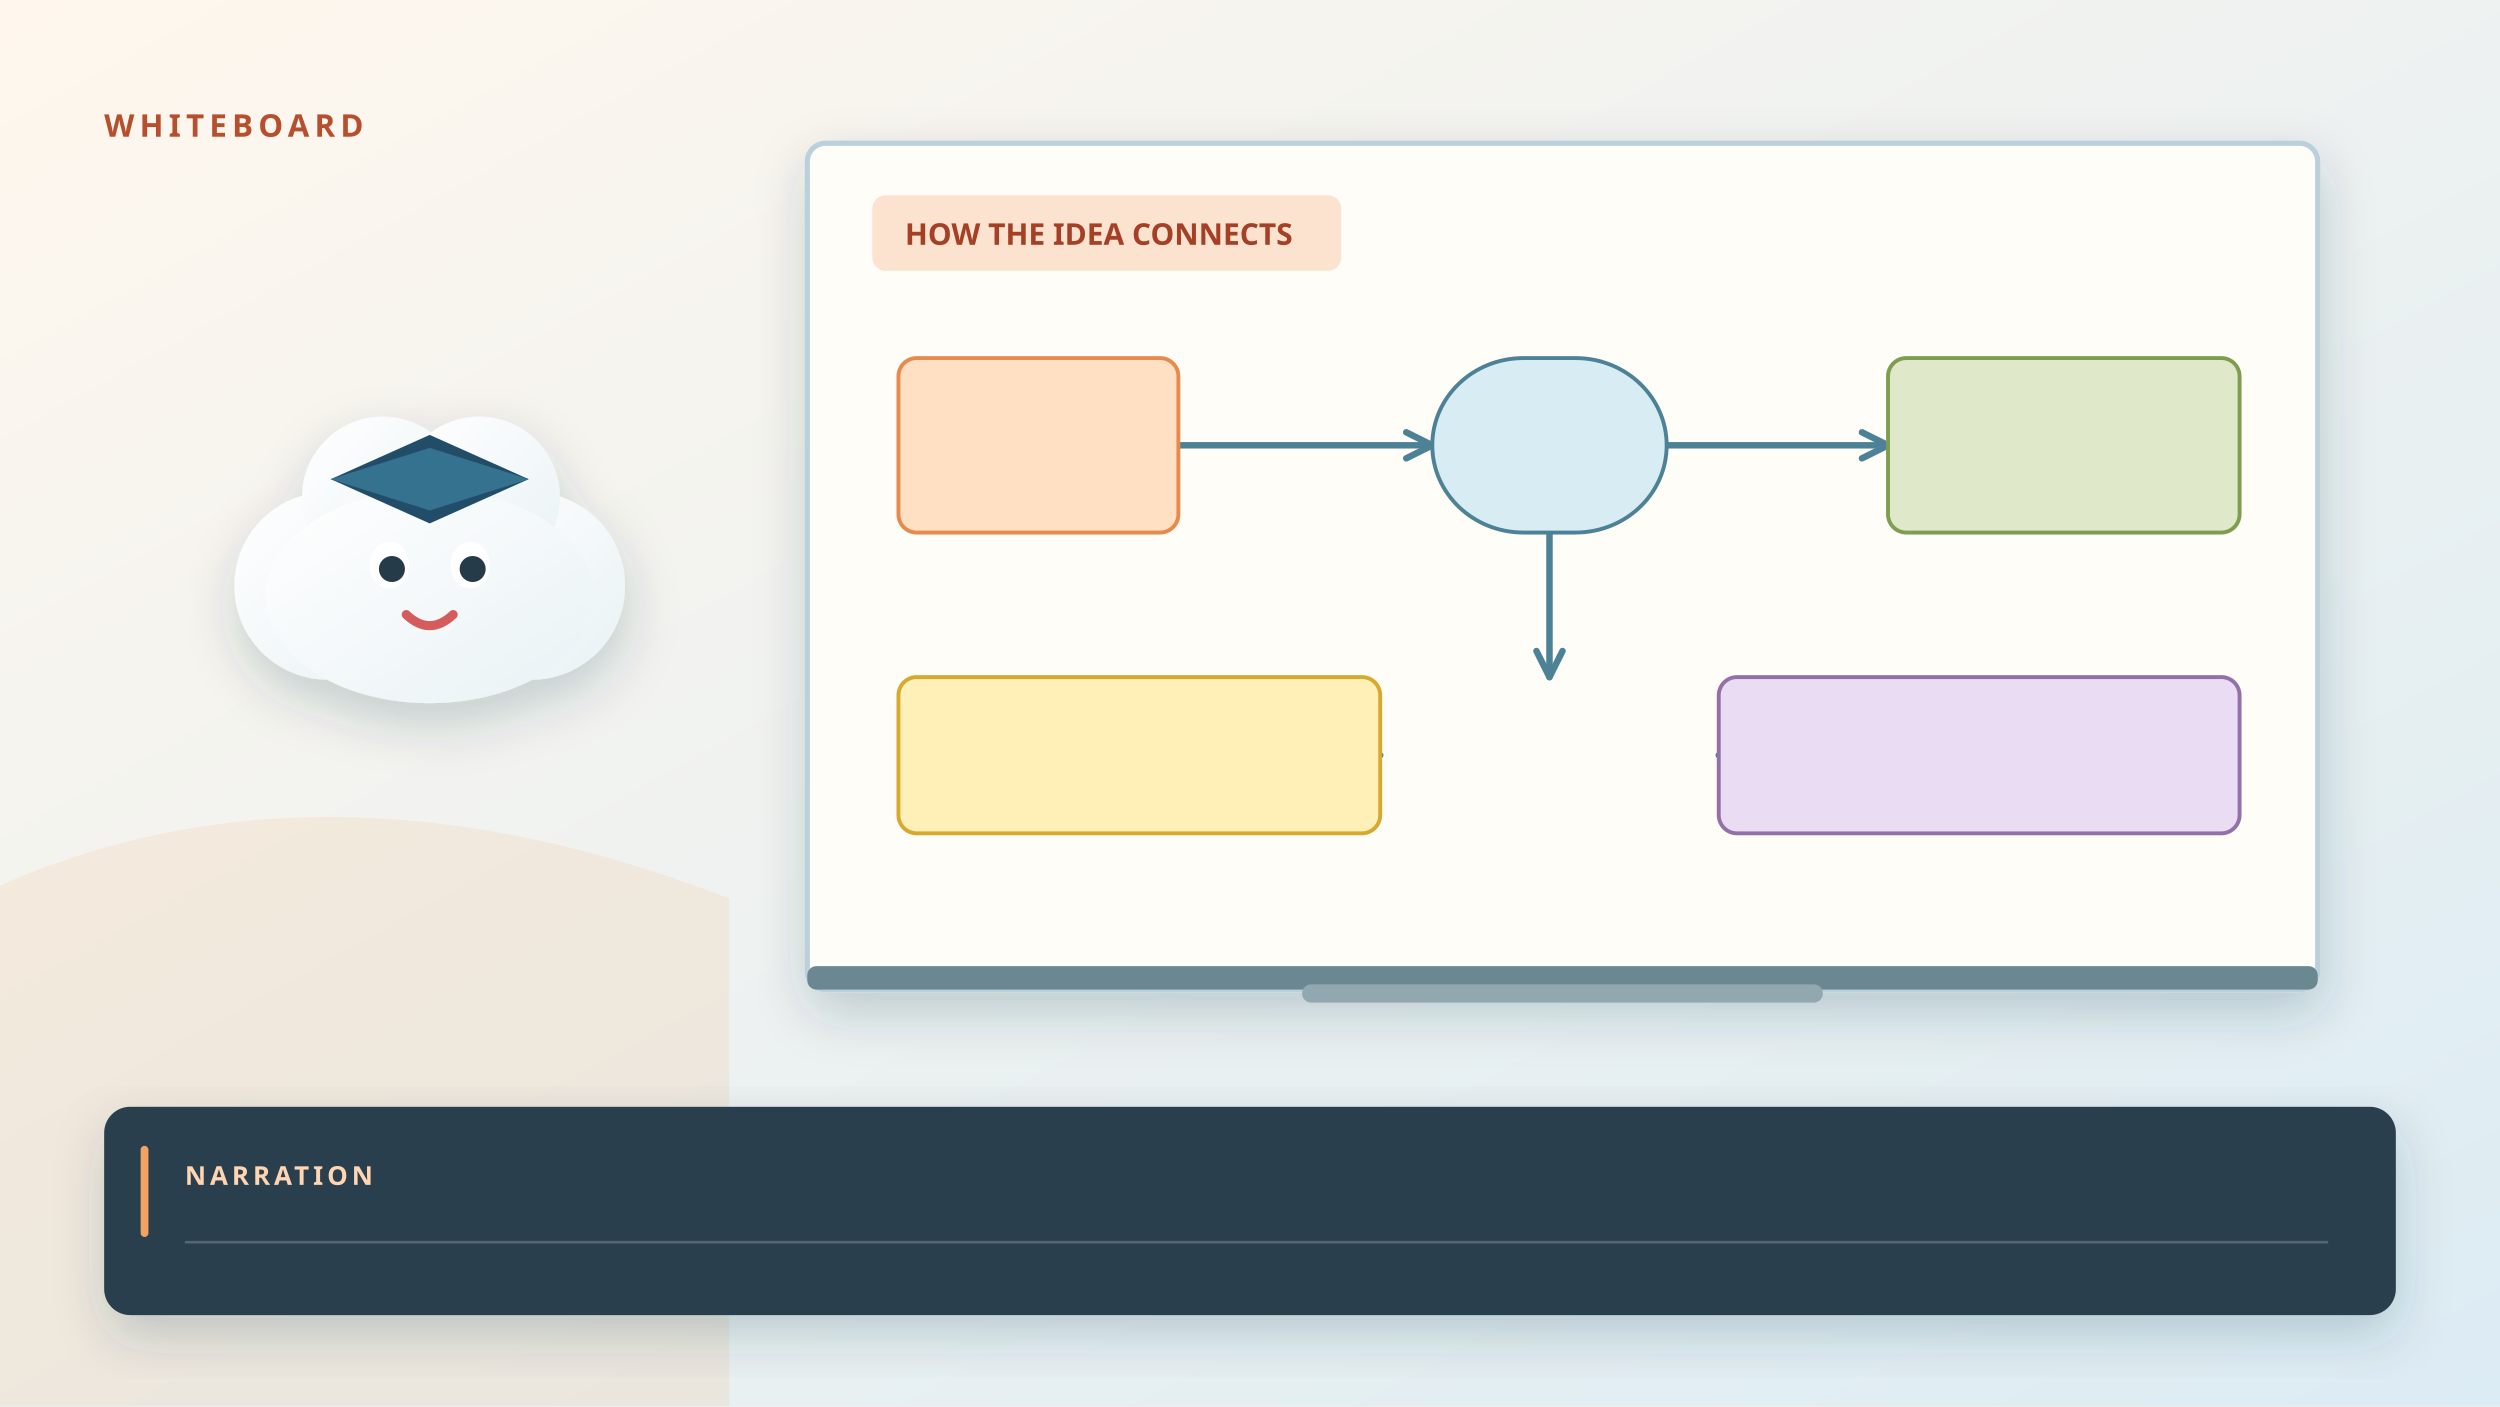
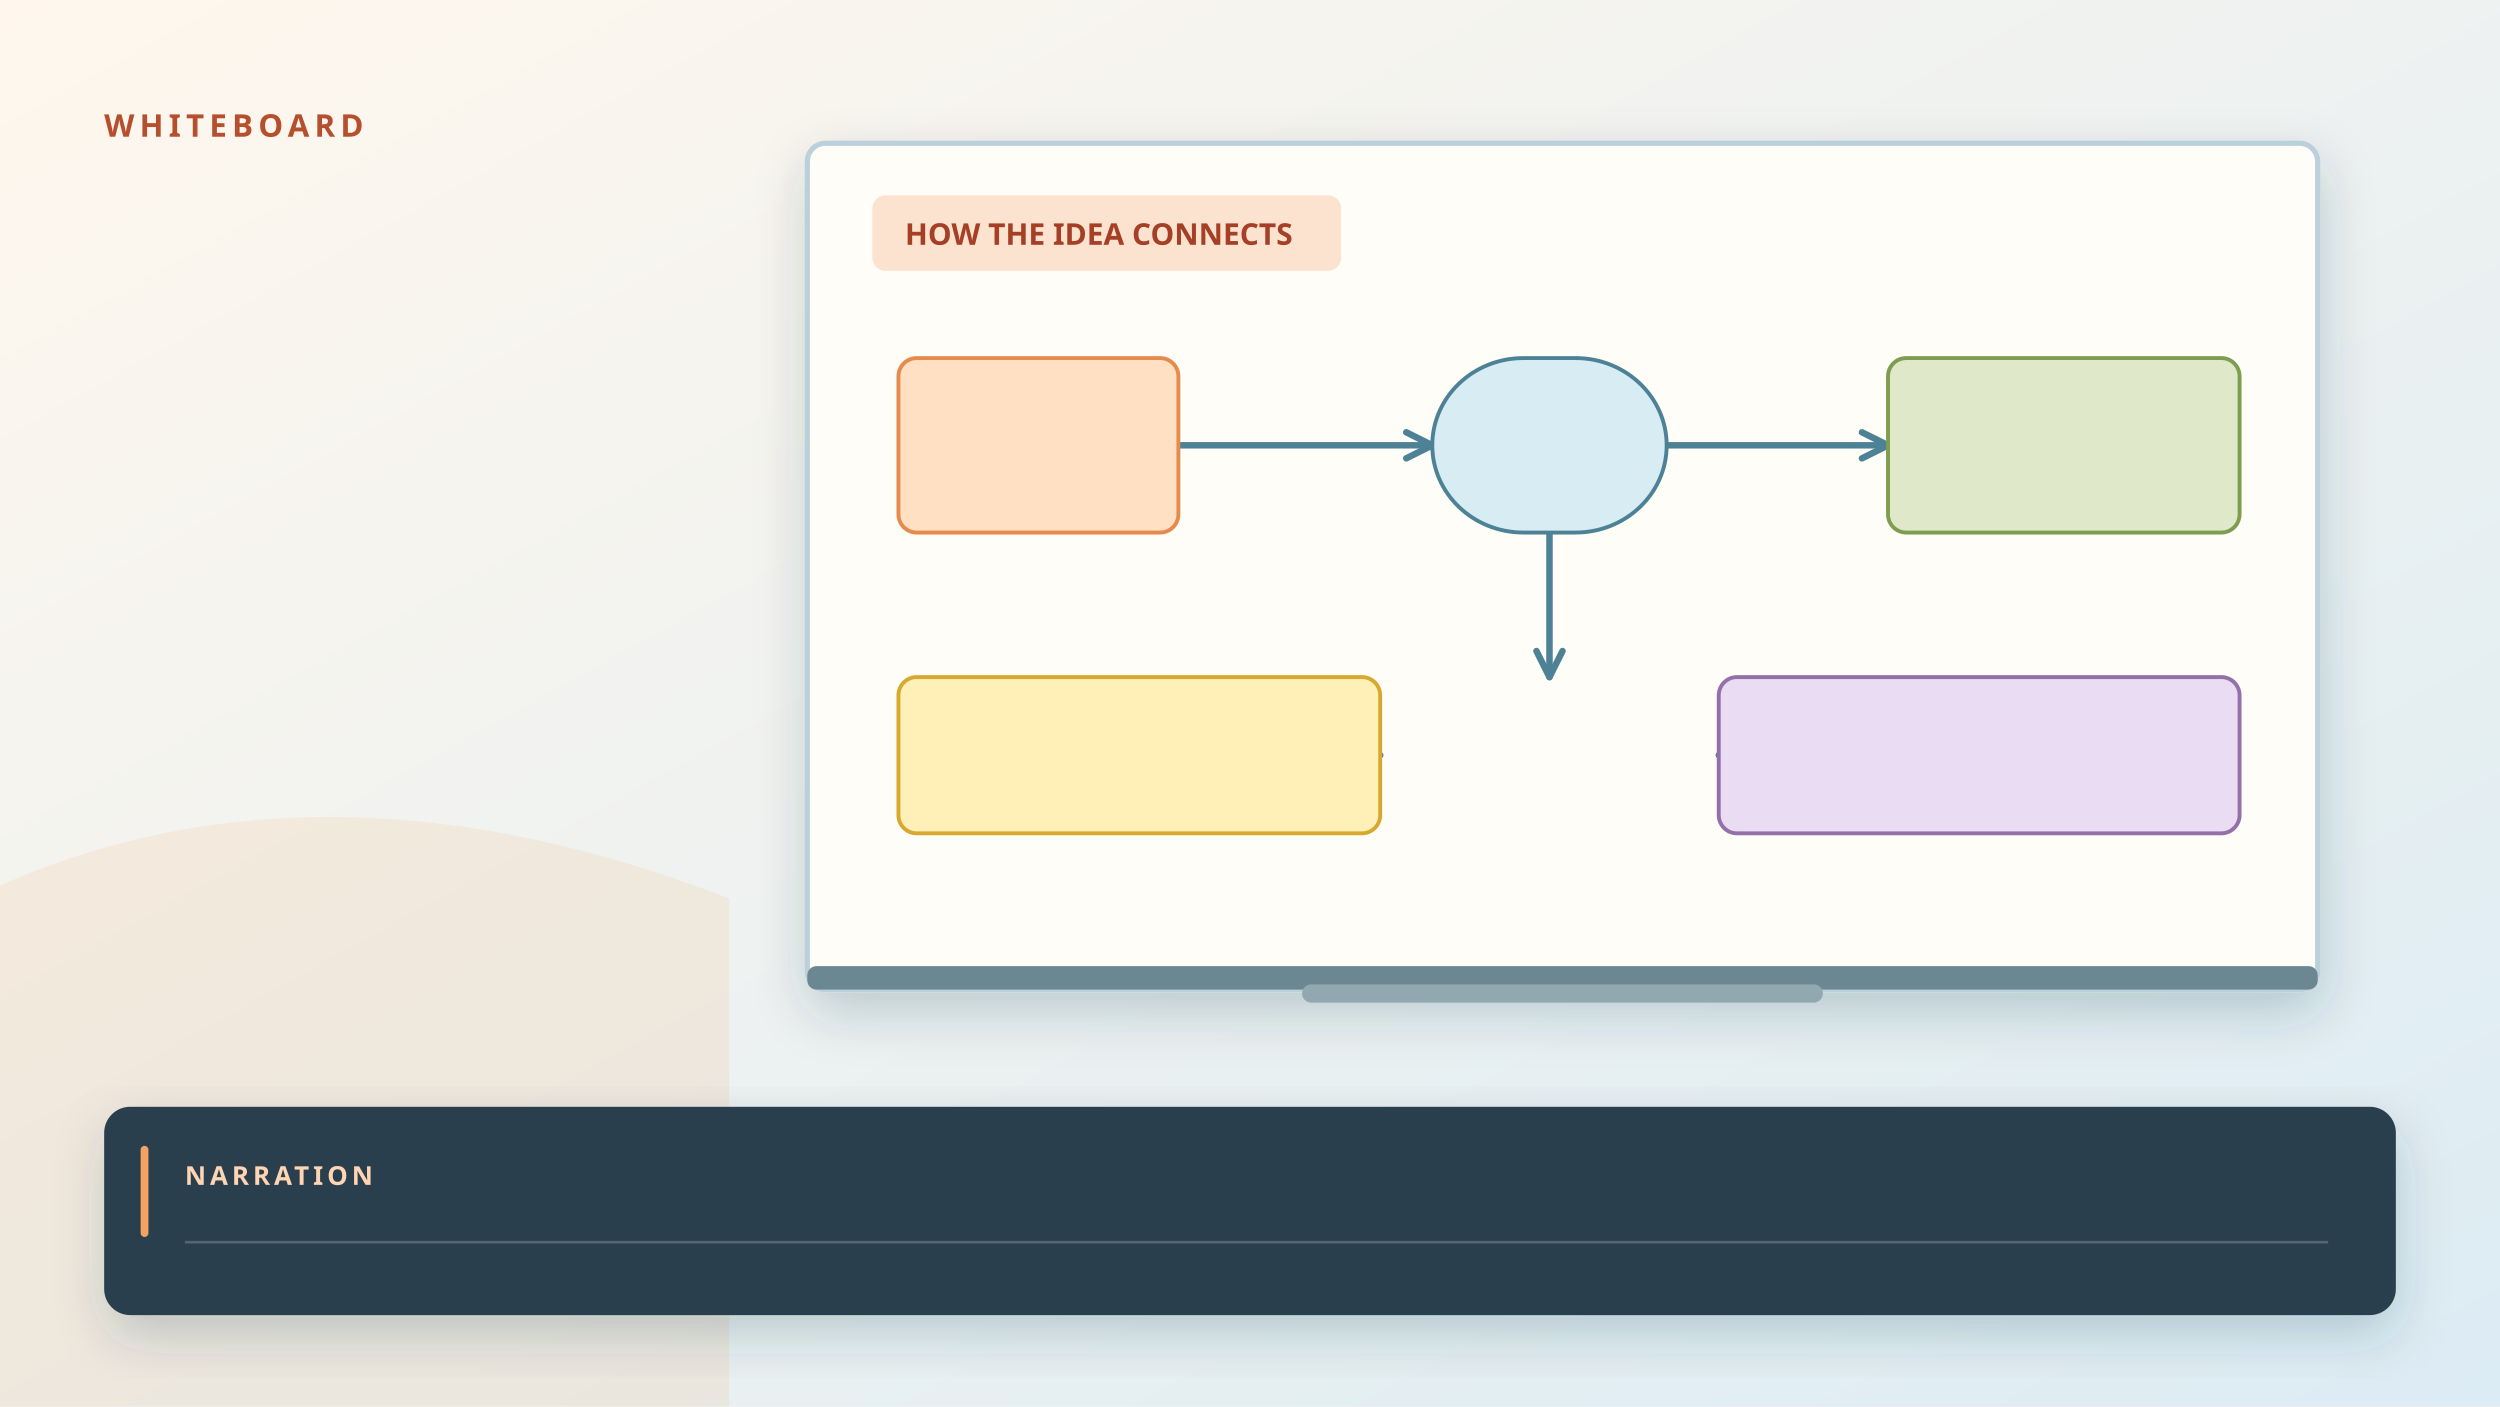
<svg xmlns="http://www.w3.org/2000/svg" viewBox="0 0 1920 1080" width="1920" height="1080">
  <defs>
    <linearGradient id="board-new-bg" x2="1" y2="1">
      <stop stop-color="#fff7ed" />
      <stop offset="1" stop-color="#dcecf4" />
    </linearGradient>
    <linearGradient id="board-new-cloud" y2="1">
      <stop stop-color="#fff" />
      <stop offset="1" stop-color="#e9f2f5" />
    </linearGradient>
    <filter id="board-new-shadow" x="-20%" y="-20%" width="140%" height="150%">
      <feDropShadow dy="16" stdDeviation="20" flood-color="#173744" flood-opacity=".2" />
    </filter>
  </defs>
  <rect width="1920" height="1080" fill="url(#board-new-bg)" />
  <path d="M0 680Q250 570 560 690V1080H0Z" fill="#f3a65f" opacity=".13" />
  <text x="80" y="105" fill="#b64f2d" font-family="Segoe UI, sans-serif" font-size="24" font-weight="800" letter-spacing="4">WHITEBOARD</text>
-   <g transform="translate(330 430)" filter="url(#board-new-shadow)">
-     <circle cx="-78" cy="20" r="72" fill="url(#board-new-cloud)" />
-     <circle cx="78" cy="20" r="72" fill="url(#board-new-cloud)" />
-     <circle cx="-36" cy="-48" r="62" fill="url(#board-new-cloud)" />
-     <circle cx="38" cy="-48" r="62" fill="url(#board-new-cloud)" />
-     <ellipse cy="28" rx="126" ry="82" fill="url(#board-new-cloud)" />
-     <polygon points="-76,-62 0,-96 76,-62 0,-28" fill="#244e68" />
-     <polygon points="-76,-62 0,-86 76,-62 0,-38" fill="#36728f" />
-     <ellipse cx="-31" cy="4" rx="15" ry="18" fill="#fff" />
-     <circle cx="-29" cy="7" r="10" fill="#263b4a" />
-     <ellipse cx="31" cy="4" rx="15" ry="18" fill="#fff" />
-     <circle cx="33" cy="7" r="10" fill="#263b4a" />
-     <path d="M-18 42Q0 59 18 42" fill="none" stroke="#d45b5b" stroke-width="7" stroke-linecap="round" />
-   </g>
  <g filter="url(#board-new-shadow)">
    <rect x="620" y="110" width="1160" height="650" rx="14" fill="#fffdf8" stroke="#bad0da" stroke-width="4" />
  </g>
  <rect x="620" y="742" width="1160" height="18" rx="7" fill="#6b8792" />
  <rect x="1000" y="756" width="400" height="14" rx="7" fill="#91a8b0" />
  <rect x="670" y="150" width="360" height="58" rx="10" fill="#f4b183" opacity=".35" />
  <text x="695" y="188" fill="#a53f25" font-family="Segoe UI, sans-serif" font-size="23" font-weight="800">HOW THE IDEA CONNECTS</text>
  <path d="M905 342H1100M1280 342H1450M1190 400V520M905 580H1060M1320 580H1450" fill="none" stroke="#4d8296" stroke-width="5" stroke-linecap="round" />
  <path d="M1080 332L1100 342 1080 352M1430 332L1450 342 1430 352M1180 500L1190 520 1200 500" fill="none" stroke="#4d8296" stroke-width="5" stroke-linecap="round" stroke-linejoin="round" />
  <g font-family="Segoe UI, sans-serif" font-size="20" font-weight="800" text-anchor="middle">
    <rect x="690" y="275" width="215" height="134" rx="14" fill="#ffe0c2" stroke="#e78a4d" stroke-width="3" />
    <rect x="1100" y="275" width="180" height="134" rx="70" fill="#d8edf3" stroke="#4d8296" stroke-width="3" />
    <rect x="1450" y="275" width="270" height="134" rx="14" fill="#dfe9ca" stroke="#7e9d50" stroke-width="3" />
    <rect x="690" y="520" width="370" height="120" rx="14" fill="#fff0b8" stroke="#d7a92e" stroke-width="3" />
    <rect x="1320" y="520" width="400" height="120" rx="14" fill="#eadcf2" stroke="#9470a8" stroke-width="3" />
  </g>
  <rect x="80" y="850" width="1760" height="160" rx="20" fill="#203946" opacity=".96" filter="url(#board-new-shadow)" />
  <rect x="108" y="880" width="6" height="70" rx="3" fill="#f4a261" />
  <text x="142" y="910" fill="#ffd5b3" font-family="Segoe UI, sans-serif" font-size="20" font-weight="800" letter-spacing="3">NARRATION</text>
  <line x1="142" y1="954" x2="1788" y2="954" stroke="#fff" stroke-opacity=".2" stroke-width="2" />
</svg>
